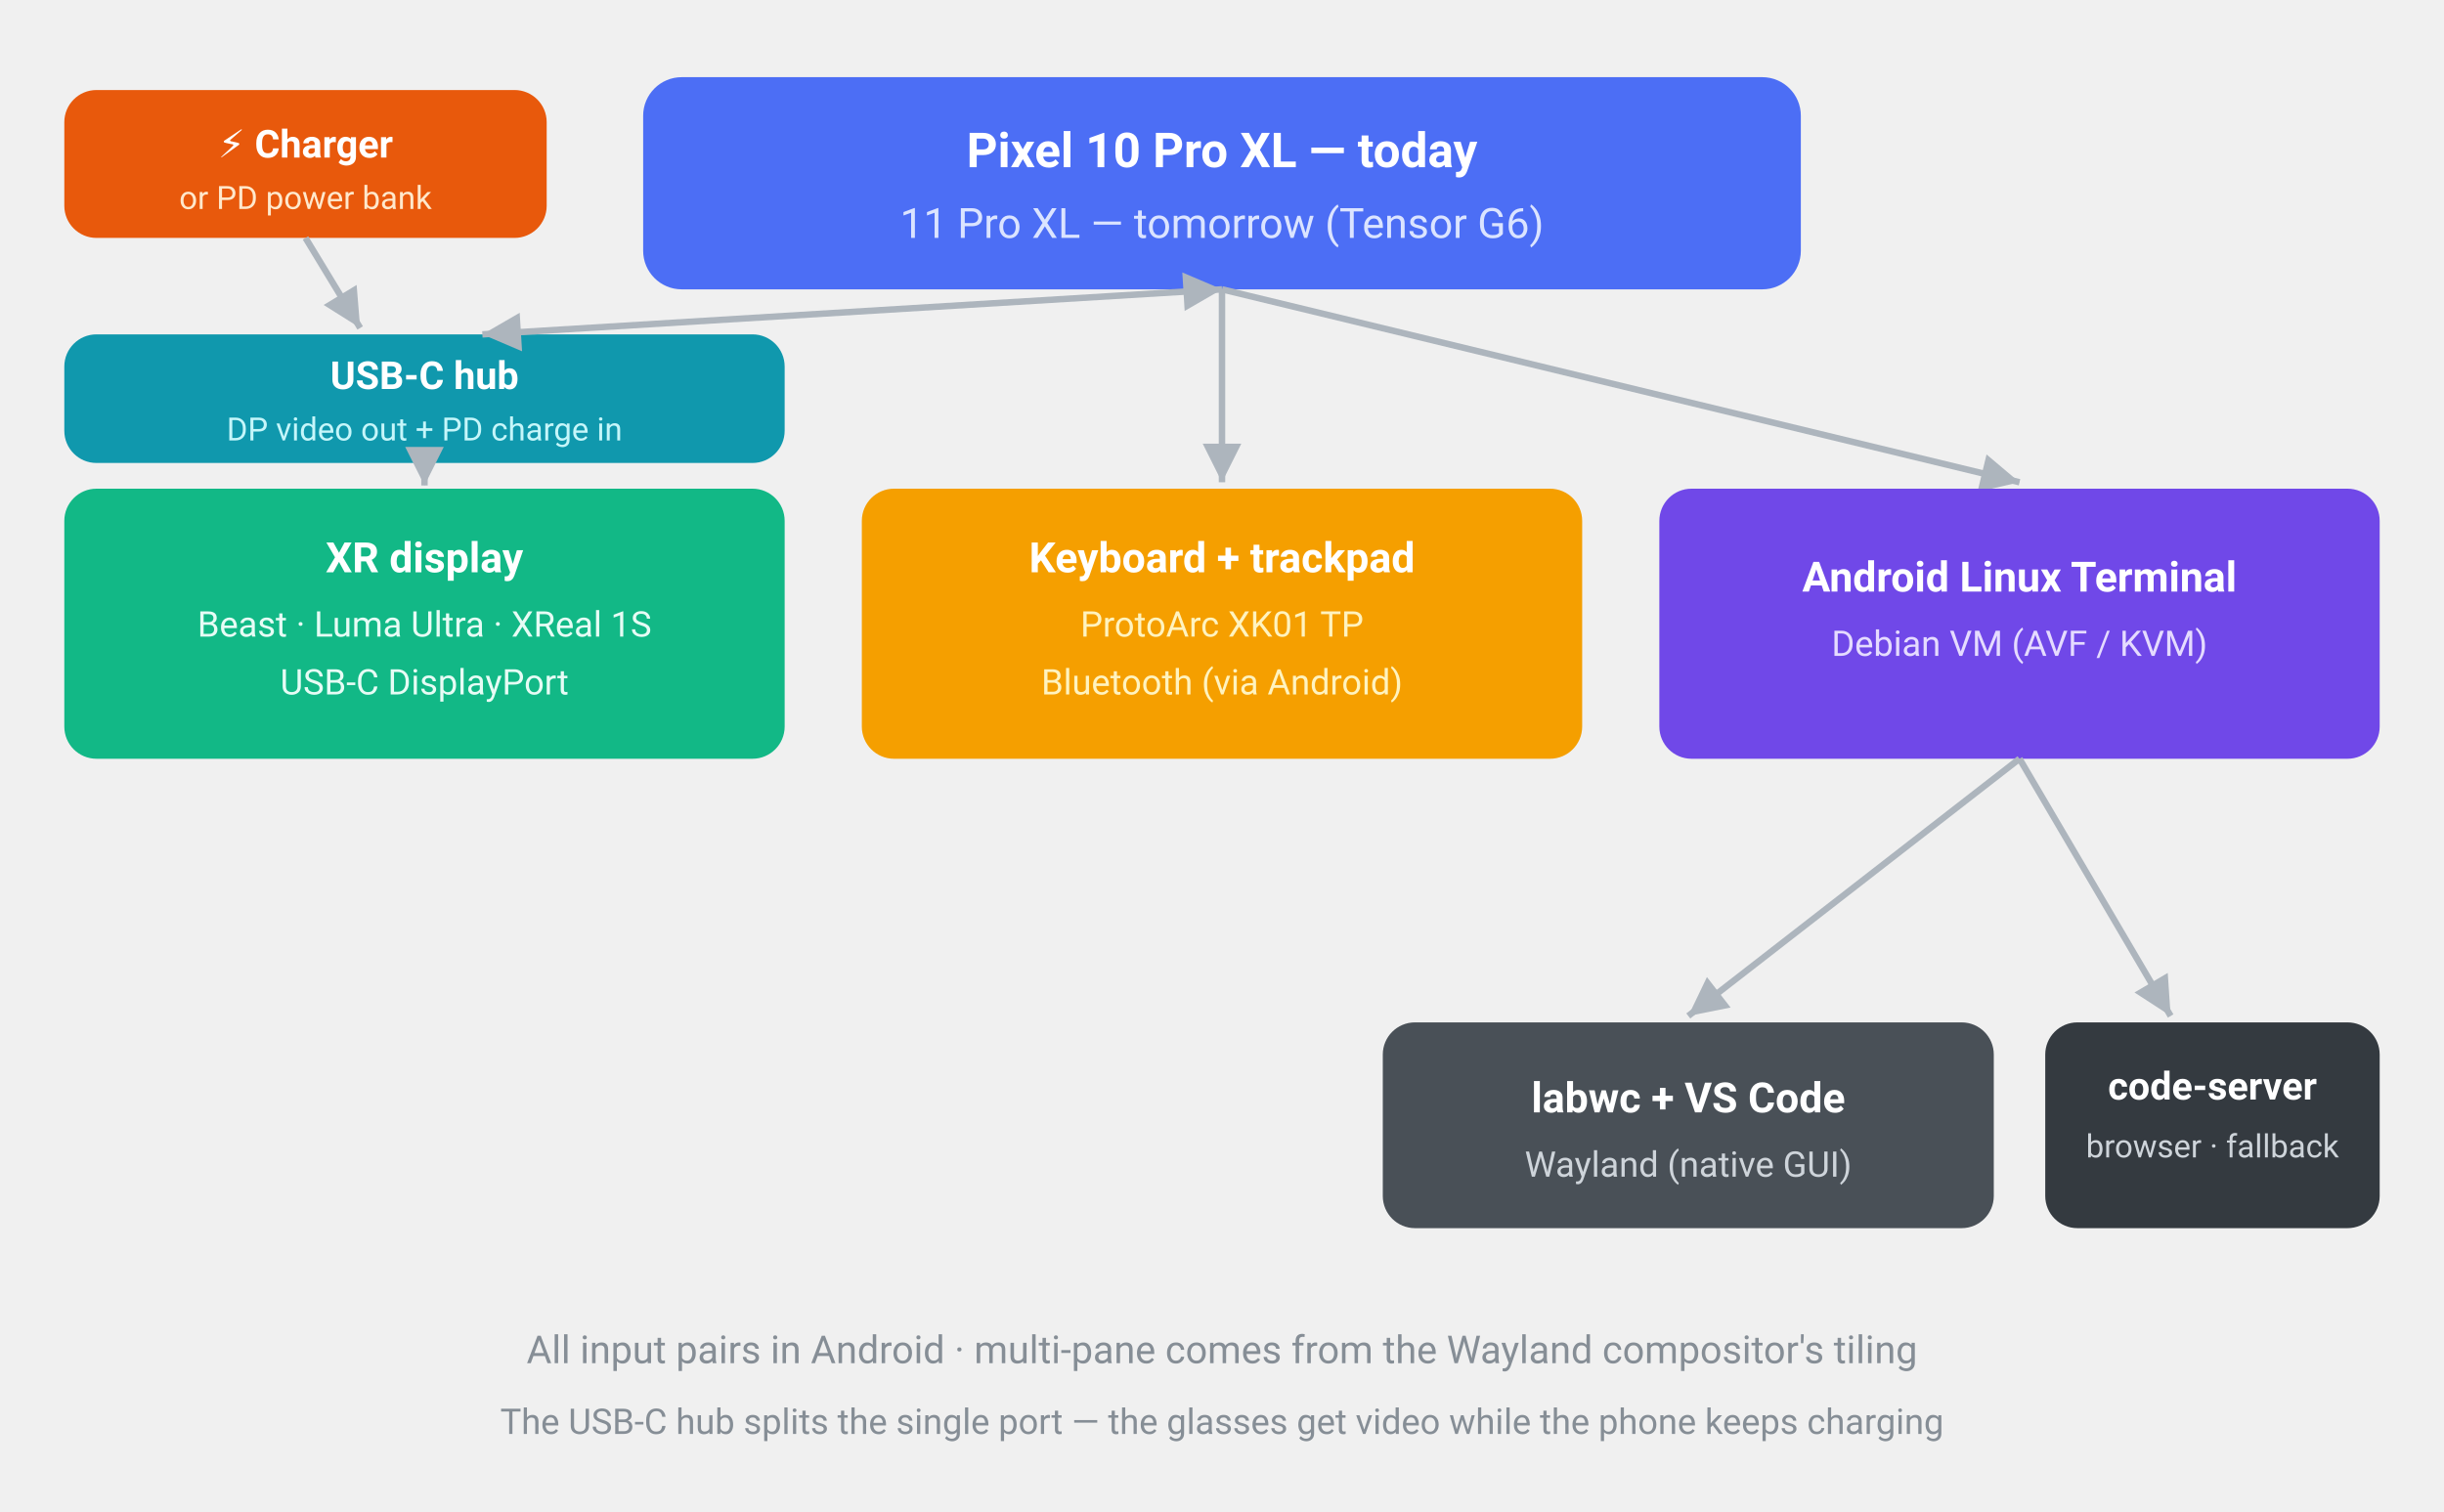
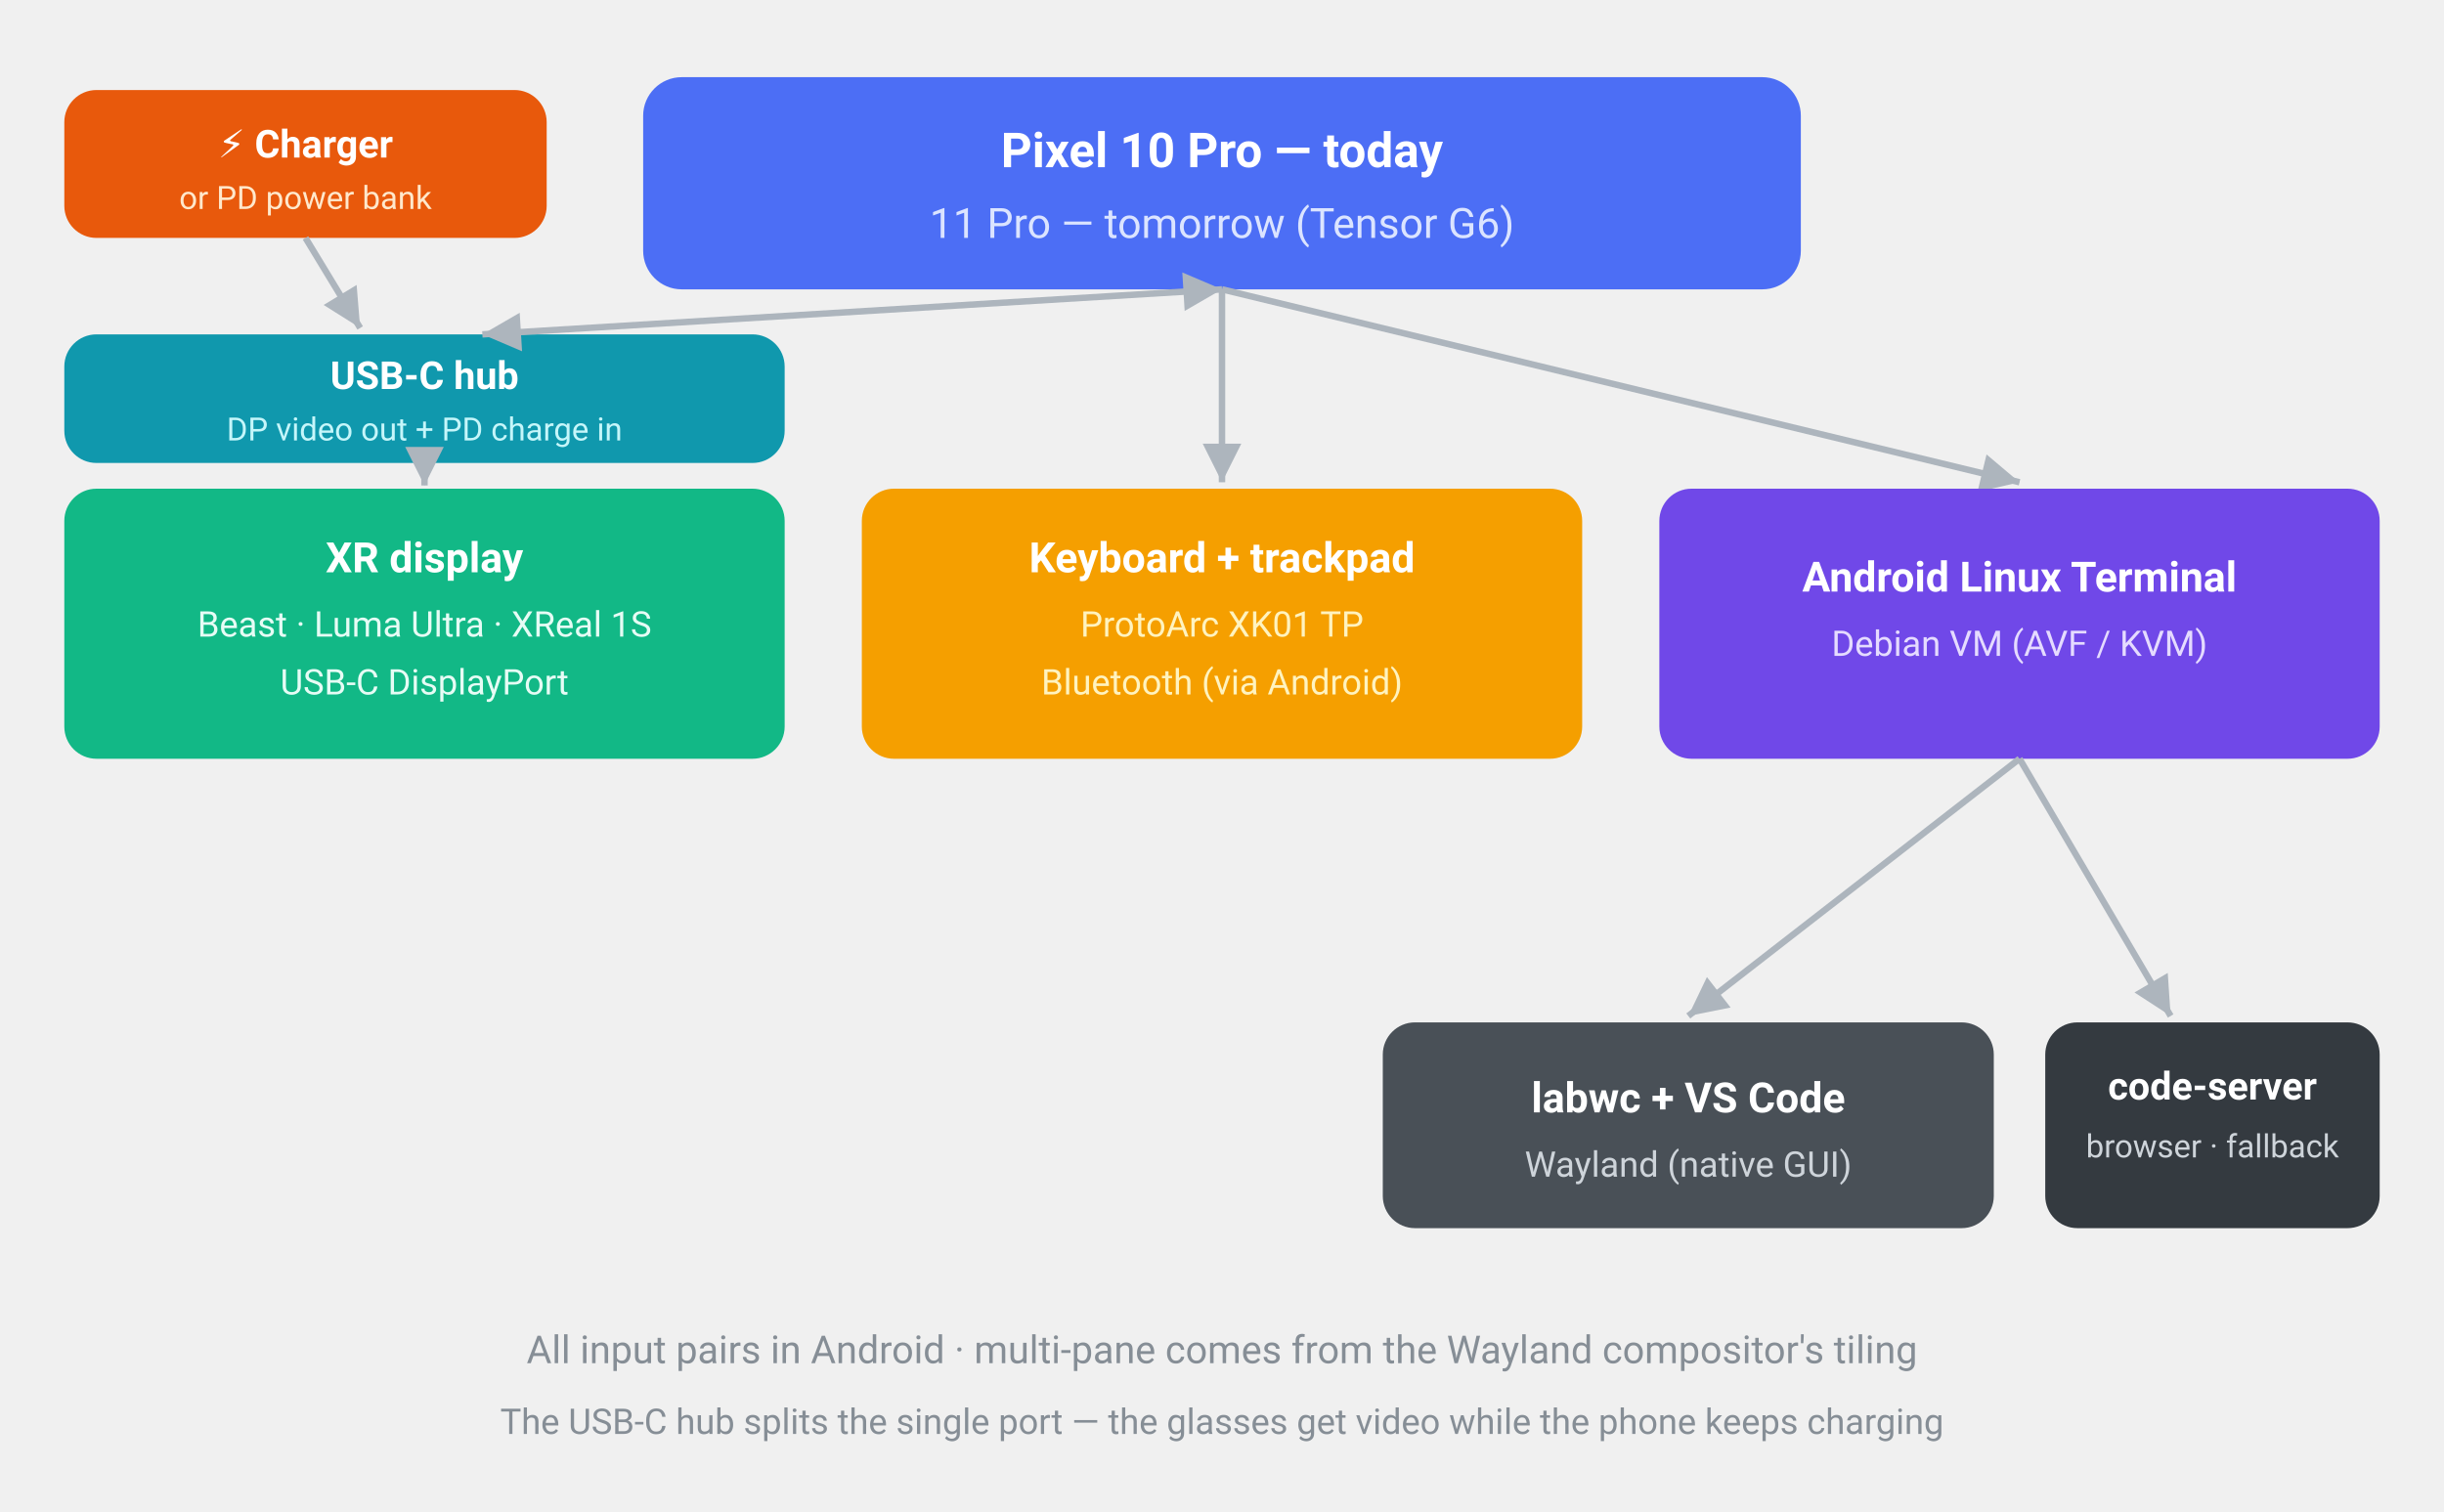
<svg xmlns="http://www.w3.org/2000/svg" viewBox="0 0 760 470" font-family="-apple-system, Segoe UI, Roboto, sans-serif" role="img" aria-label="pocketdesk stack diagram">
  <defs>
    <marker id="arrow" markerWidth="10" markerHeight="10" refX="6" refY="3" orient="auto-start-reverse" markerUnits="strokeWidth">
      <path d="M0,0 L6,3 L0,6 Z" fill="#adb5bd" />
    </marker>
  </defs>
  <rect x="200" y="24" width="360" height="66" rx="12" fill="#4c6ef5" />
-   <text x="380" y="52" text-anchor="middle" fill="#fff" font-size="15" font-weight="600">Pixel 10 Pro XL — today</text>
-   <text x="380" y="74" text-anchor="middle" fill="#dbe4ff" font-size="13">11 Pro XL — tomorrow (Tensor G6)</text>
+   <text x="380" y="52" text-anchor="middle" fill="#fff" font-size="15" font-weight="600">Pixel 10 Pro — today</text>
+   <text x="380" y="74" text-anchor="middle" fill="#dbe4ff" font-size="13">11 Pro — tomorrow (Tensor G6)</text>
  <rect x="20" y="28" width="150" height="46" rx="10" fill="#e8590c" />
  <text x="95" y="49" text-anchor="middle" fill="#fff" font-size="12" font-weight="600">⚡ Charger</text>
  <text x="95" y="65" text-anchor="middle" fill="#ffe8cc" font-size="10">or PD power bank</text>
  <rect x="20" y="104" width="224" height="40" rx="10" fill="#1098ad" />
  <text x="132" y="121" text-anchor="middle" fill="#fff" font-size="12" font-weight="600">USB-C hub</text>
  <text x="132" y="137" text-anchor="middle" fill="#c5f6fa" font-size="10">DP video out + PD charge in</text>
  <line x1="95" y1="74" x2="112" y2="102" stroke="#adb5bd" stroke-width="2" marker-end="url(#arrow)" />
  <line x1="380" y1="90" x2="150" y2="104" stroke="#adb5bd" stroke-width="2" marker-start="url(#arrow)" marker-end="url(#arrow)" />
  <line x1="380" y1="90" x2="380" y2="150" stroke="#adb5bd" stroke-width="2" marker-end="url(#arrow)" />
  <line x1="380" y1="90" x2="628" y2="150" stroke="#adb5bd" stroke-width="2" marker-end="url(#arrow)" />
  <line x1="132" y1="144" x2="132" y2="151" stroke="#adb5bd" stroke-width="2" marker-end="url(#arrow)" />
  <rect x="20" y="152" width="224" height="84" rx="10" fill="#12b886" />
  <text x="132" y="178" text-anchor="middle" fill="#fff" font-size="13" font-weight="600">XR display</text>
  <text x="132" y="198" text-anchor="middle" fill="#e6fcf5" font-size="11">Beast · Luma Ultra · XReal 1S</text>
  <text x="132" y="216" text-anchor="middle" fill="#e6fcf5" font-size="11">USB-C DisplayPort</text>
  <rect x="268" y="152" width="224" height="84" rx="10" fill="#f59f00" />
  <text x="380" y="178" text-anchor="middle" fill="#fff" font-size="13" font-weight="600">Keyboard + trackpad</text>
  <text x="380" y="198" text-anchor="middle" fill="#fff3bf" font-size="11">ProtoArc XK01 TP</text>
  <text x="380" y="216" text-anchor="middle" fill="#fff3bf" font-size="11">Bluetooth (via Android)</text>
  <rect x="516" y="152" width="224" height="84" rx="10" fill="#7048e8" />
  <text x="628" y="184" text-anchor="middle" fill="#fff" font-size="13" font-weight="600">Android Linux Terminal</text>
  <text x="628" y="204" text-anchor="middle" fill="#e5dbff" font-size="11">Debian VM (AVF / KVM)</text>
  <line x1="628" y1="236" x2="525" y2="316" stroke="#adb5bd" stroke-width="2" marker-end="url(#arrow)" />
  <line x1="628" y1="236" x2="675" y2="316" stroke="#adb5bd" stroke-width="2" marker-end="url(#arrow)" />
  <rect x="430" y="318" width="190" height="64" rx="10" fill="#495057" />
  <text x="525" y="346" text-anchor="middle" fill="#fff" font-size="13" font-weight="600">labwc + VS Code</text>
  <text x="525" y="366" text-anchor="middle" fill="#ced4da" font-size="11">Wayland (native GUI)</text>
  <rect x="636" y="318" width="104" height="64" rx="10" fill="#343a40" />
  <text x="688" y="342" text-anchor="middle" fill="#fff" font-size="12" font-weight="600">code-server</text>
  <text x="688" y="360" text-anchor="middle" fill="#ced4da" font-size="10">browser · fallback</text>
  <text x="380" y="424" text-anchor="middle" fill="#868e96" font-size="12">All input pairs in Android · multi-pane comes from the Wayland compositor's tiling</text>
  <text x="380" y="446" text-anchor="middle" fill="#868e96" font-size="11">The USB-C hub splits the single port — the glasses get video while the phone keeps charging</text>
</svg>
